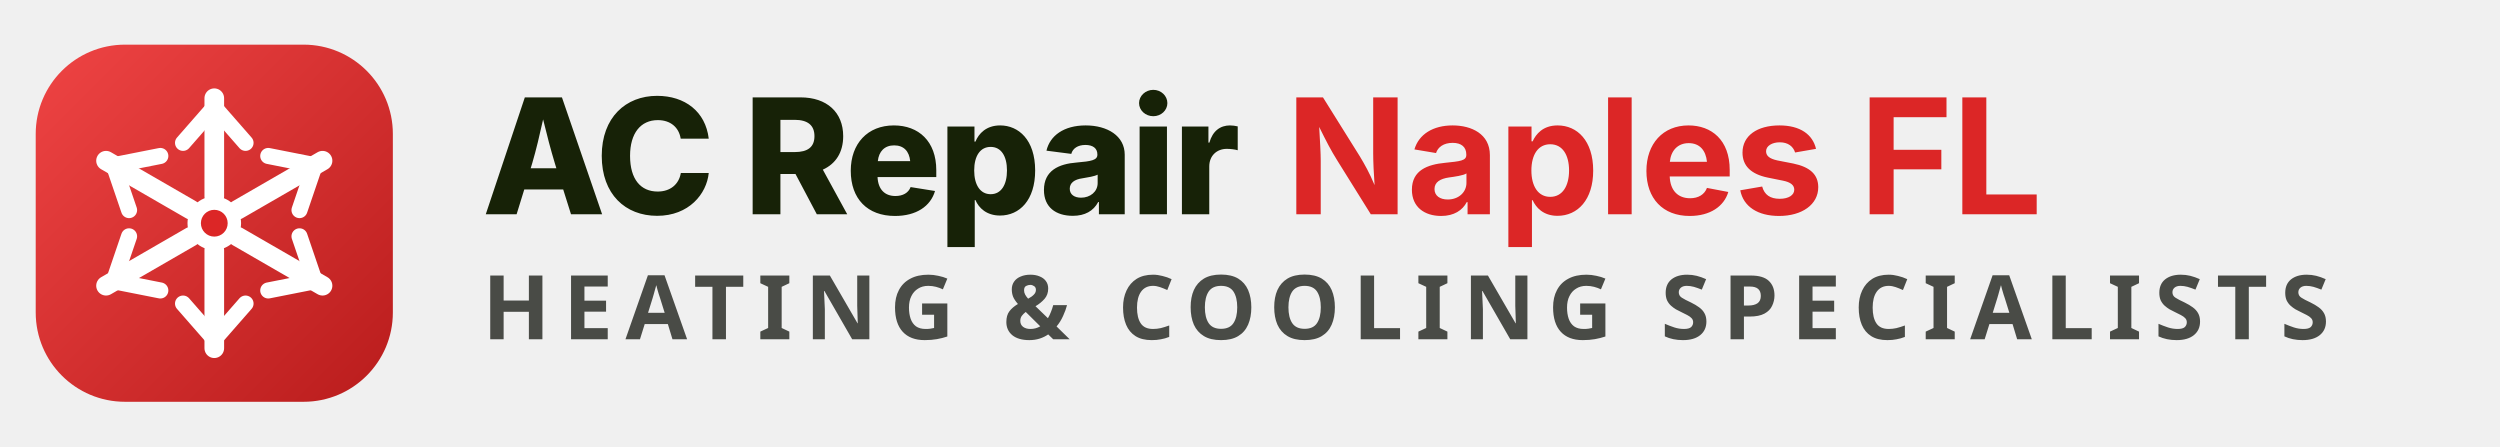
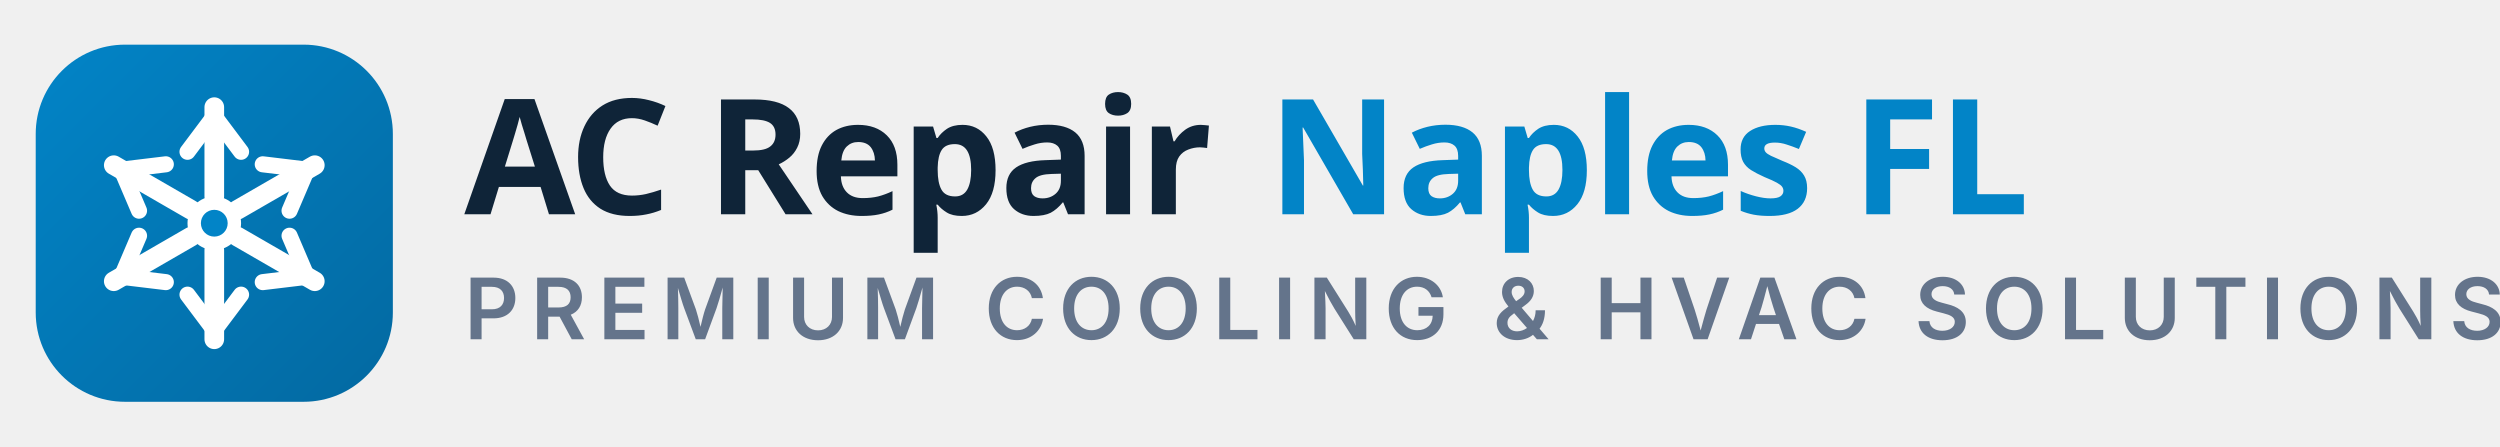
<svg xmlns="http://www.w3.org/2000/svg" viewBox="0 0 280 50" width="100%" height="100%">
  <defs>
-     <linearGradient id="redGradH" x1="0%" y1="0%" x2="100%" y2="100%">
-       <stop offset="0%" stop-color="#ef4444" />
-       <stop offset="100%" stop-color="#b91c1c" />
+     <linearGradient id="coolGrad" x1="0%" y1="0%" x2="100%" y2="100%">
+       <stop offset="0%" stop-color="#0284c7" />
+       <stop offset="100%" stop-color="#0369a1" />
+     </linearGradient>
+     <linearGradient id="accentGrad" x1="0%" y1="0%" x2="100%" y2="100%">
+       <stop offset="0%" stop-color="#ea580c" />
+       <stop offset="100%" stop-color="#c2410c" />
    </linearGradient>
  </defs>
  <g transform="translate(4, 5)">
-     <rect x="0" y="0" width="40" height="40" rx="10" fill="url(#redGradH)" />
+     <rect x="0" y="0" width="40" height="40" rx="10" fill="url(#coolGrad)" />
    <g transform="translate(20, 20)">
      <circle r="3" fill="#FFFFFF" />
-       <circle r="1.5" fill="#dc2626" />
+       <circle r="1.5" fill="#0284c7" />
      <g>
-         <line x1="0" y1="-3" x2="0" y2="-14" stroke="#FFFFFF" stroke-width="2.2" stroke-linecap="round" />
-         <path d="M-3.5 -9 L0 -13 L3.5 -9" fill="none" stroke="#FFFFFF" stroke-width="1.8" stroke-linecap="round" stroke-linejoin="round" />
+         <line x1="0" y1="-3" x2="0" y2="-13" stroke="#FFFFFF" stroke-width="2.2" stroke-linecap="round" />
+         <path d="M-3 -8 L0 -12 L3 -8" fill="none" stroke="#FFFFFF" stroke-width="1.8" stroke-linecap="round" stroke-linejoin="round" />
      </g>
      <g transform="rotate(60)">
-         <line x1="0" y1="-3" x2="0" y2="-14" stroke="#FFFFFF" stroke-width="2.2" stroke-linecap="round" />
-         <path d="M-3.5 -9 L0 -13 L3.5 -9" fill="none" stroke="#FFFFFF" stroke-width="1.8" stroke-linecap="round" stroke-linejoin="round" />
+         <line x1="0" y1="-3" x2="0" y2="-13" stroke="#FFFFFF" stroke-width="2.2" stroke-linecap="round" />
+         <path d="M-3 -8 L0 -12 L3 -8" fill="none" stroke="#FFFFFF" stroke-width="1.8" stroke-linecap="round" stroke-linejoin="round" />
      </g>
      <g transform="rotate(120)">
-         <line x1="0" y1="-3" x2="0" y2="-14" stroke="#FFFFFF" stroke-width="2.2" stroke-linecap="round" />
-         <path d="M-3.5 -9 L0 -13 L3.5 -9" fill="none" stroke="#FFFFFF" stroke-width="1.8" stroke-linecap="round" stroke-linejoin="round" />
+         <line x1="0" y1="-3" x2="0" y2="-13" stroke="#FFFFFF" stroke-width="2.2" stroke-linecap="round" />
+         <path d="M-3 -8 L0 -12 L3 -8" fill="none" stroke="#FFFFFF" stroke-width="1.8" stroke-linecap="round" stroke-linejoin="round" />
      </g>
      <g transform="rotate(180)">
-         <line x1="0" y1="-3" x2="0" y2="-14" stroke="#FFFFFF" stroke-width="2.2" stroke-linecap="round" />
-         <path d="M-3.5 -9 L0 -13 L3.5 -9" fill="none" stroke="#FFFFFF" stroke-width="1.8" stroke-linecap="round" stroke-linejoin="round" />
+         <line x1="0" y1="-3" x2="0" y2="-13" stroke="#FFFFFF" stroke-width="2.2" stroke-linecap="round" />
+         <path d="M-3 -8 L0 -12 L3 -8" fill="none" stroke="#FFFFFF" stroke-width="1.8" stroke-linecap="round" stroke-linejoin="round" />
      </g>
      <g transform="rotate(240)">
-         <line x1="0" y1="-3" x2="0" y2="-14" stroke="#FFFFFF" stroke-width="2.2" stroke-linecap="round" />
-         <path d="M-3.5 -9 L0 -13 L3.5 -9" fill="none" stroke="#FFFFFF" stroke-width="1.8" stroke-linecap="round" stroke-linejoin="round" />
+         <line x1="0" y1="-3" x2="0" y2="-13" stroke="#FFFFFF" stroke-width="2.2" stroke-linecap="round" />
+         <path d="M-3 -8 L0 -12 L3 -8" fill="none" stroke="#FFFFFF" stroke-width="1.8" stroke-linecap="round" stroke-linejoin="round" />
      </g>
      <g transform="rotate(300)">
-         <line x1="0" y1="-3" x2="0" y2="-14" stroke="#FFFFFF" stroke-width="2.2" stroke-linecap="round" />
-         <path d="M-3.5 -9 L0 -13 L3.5 -9" fill="none" stroke="#FFFFFF" stroke-width="1.8" stroke-linecap="round" stroke-linejoin="round" />
+         <line x1="0" y1="-3" x2="0" y2="-13" stroke="#FFFFFF" stroke-width="2.2" stroke-linecap="round" />
+         <path d="M-3 -8 L0 -12 L3 -8" fill="none" stroke="#FFFFFF" stroke-width="1.8" stroke-linecap="round" stroke-linejoin="round" />
      </g>
    </g>
  </g>
-   <text x="54" y="24" font-family="'Inter', system-ui, sans-serif" font-size="18" font-weight="800" fill="#172207" letter-spacing="-0.02em">AC Repair</text>
-   <text x="144" y="24" font-family="'Inter', system-ui, sans-serif" font-size="18" font-weight="700" fill="#dc2626" letter-spacing="-0.01em">Naples FL</text>
-   <text x="54" y="38" font-family="'DM Sans', system-ui, sans-serif" font-size="10" font-weight="600" fill="#494B46" letter-spacing="0.14em">HEATING &amp; COOLING SPECIALISTS</text>
+   <text x="52" y="24" font-family="'Plus Jakarta Sans', system-ui, sans-serif" font-size="18" font-weight="800" fill="#0f2438" letter-spacing="-0.02em">AC Repair</text>
+   <text x="142" y="24" font-family="'Plus Jakarta Sans', system-ui, sans-serif" font-size="18" font-weight="700" fill="#0284c7" letter-spacing="-0.01em">Naples FL</text>
+   <text x="52" y="38" font-family="'Inter', system-ui, sans-serif" font-size="9.5" font-weight="600" fill="#64748b" letter-spacing="0.14em">PREMIUM COOLING &amp; HVAC SOLUTIONS</text>
</svg>
